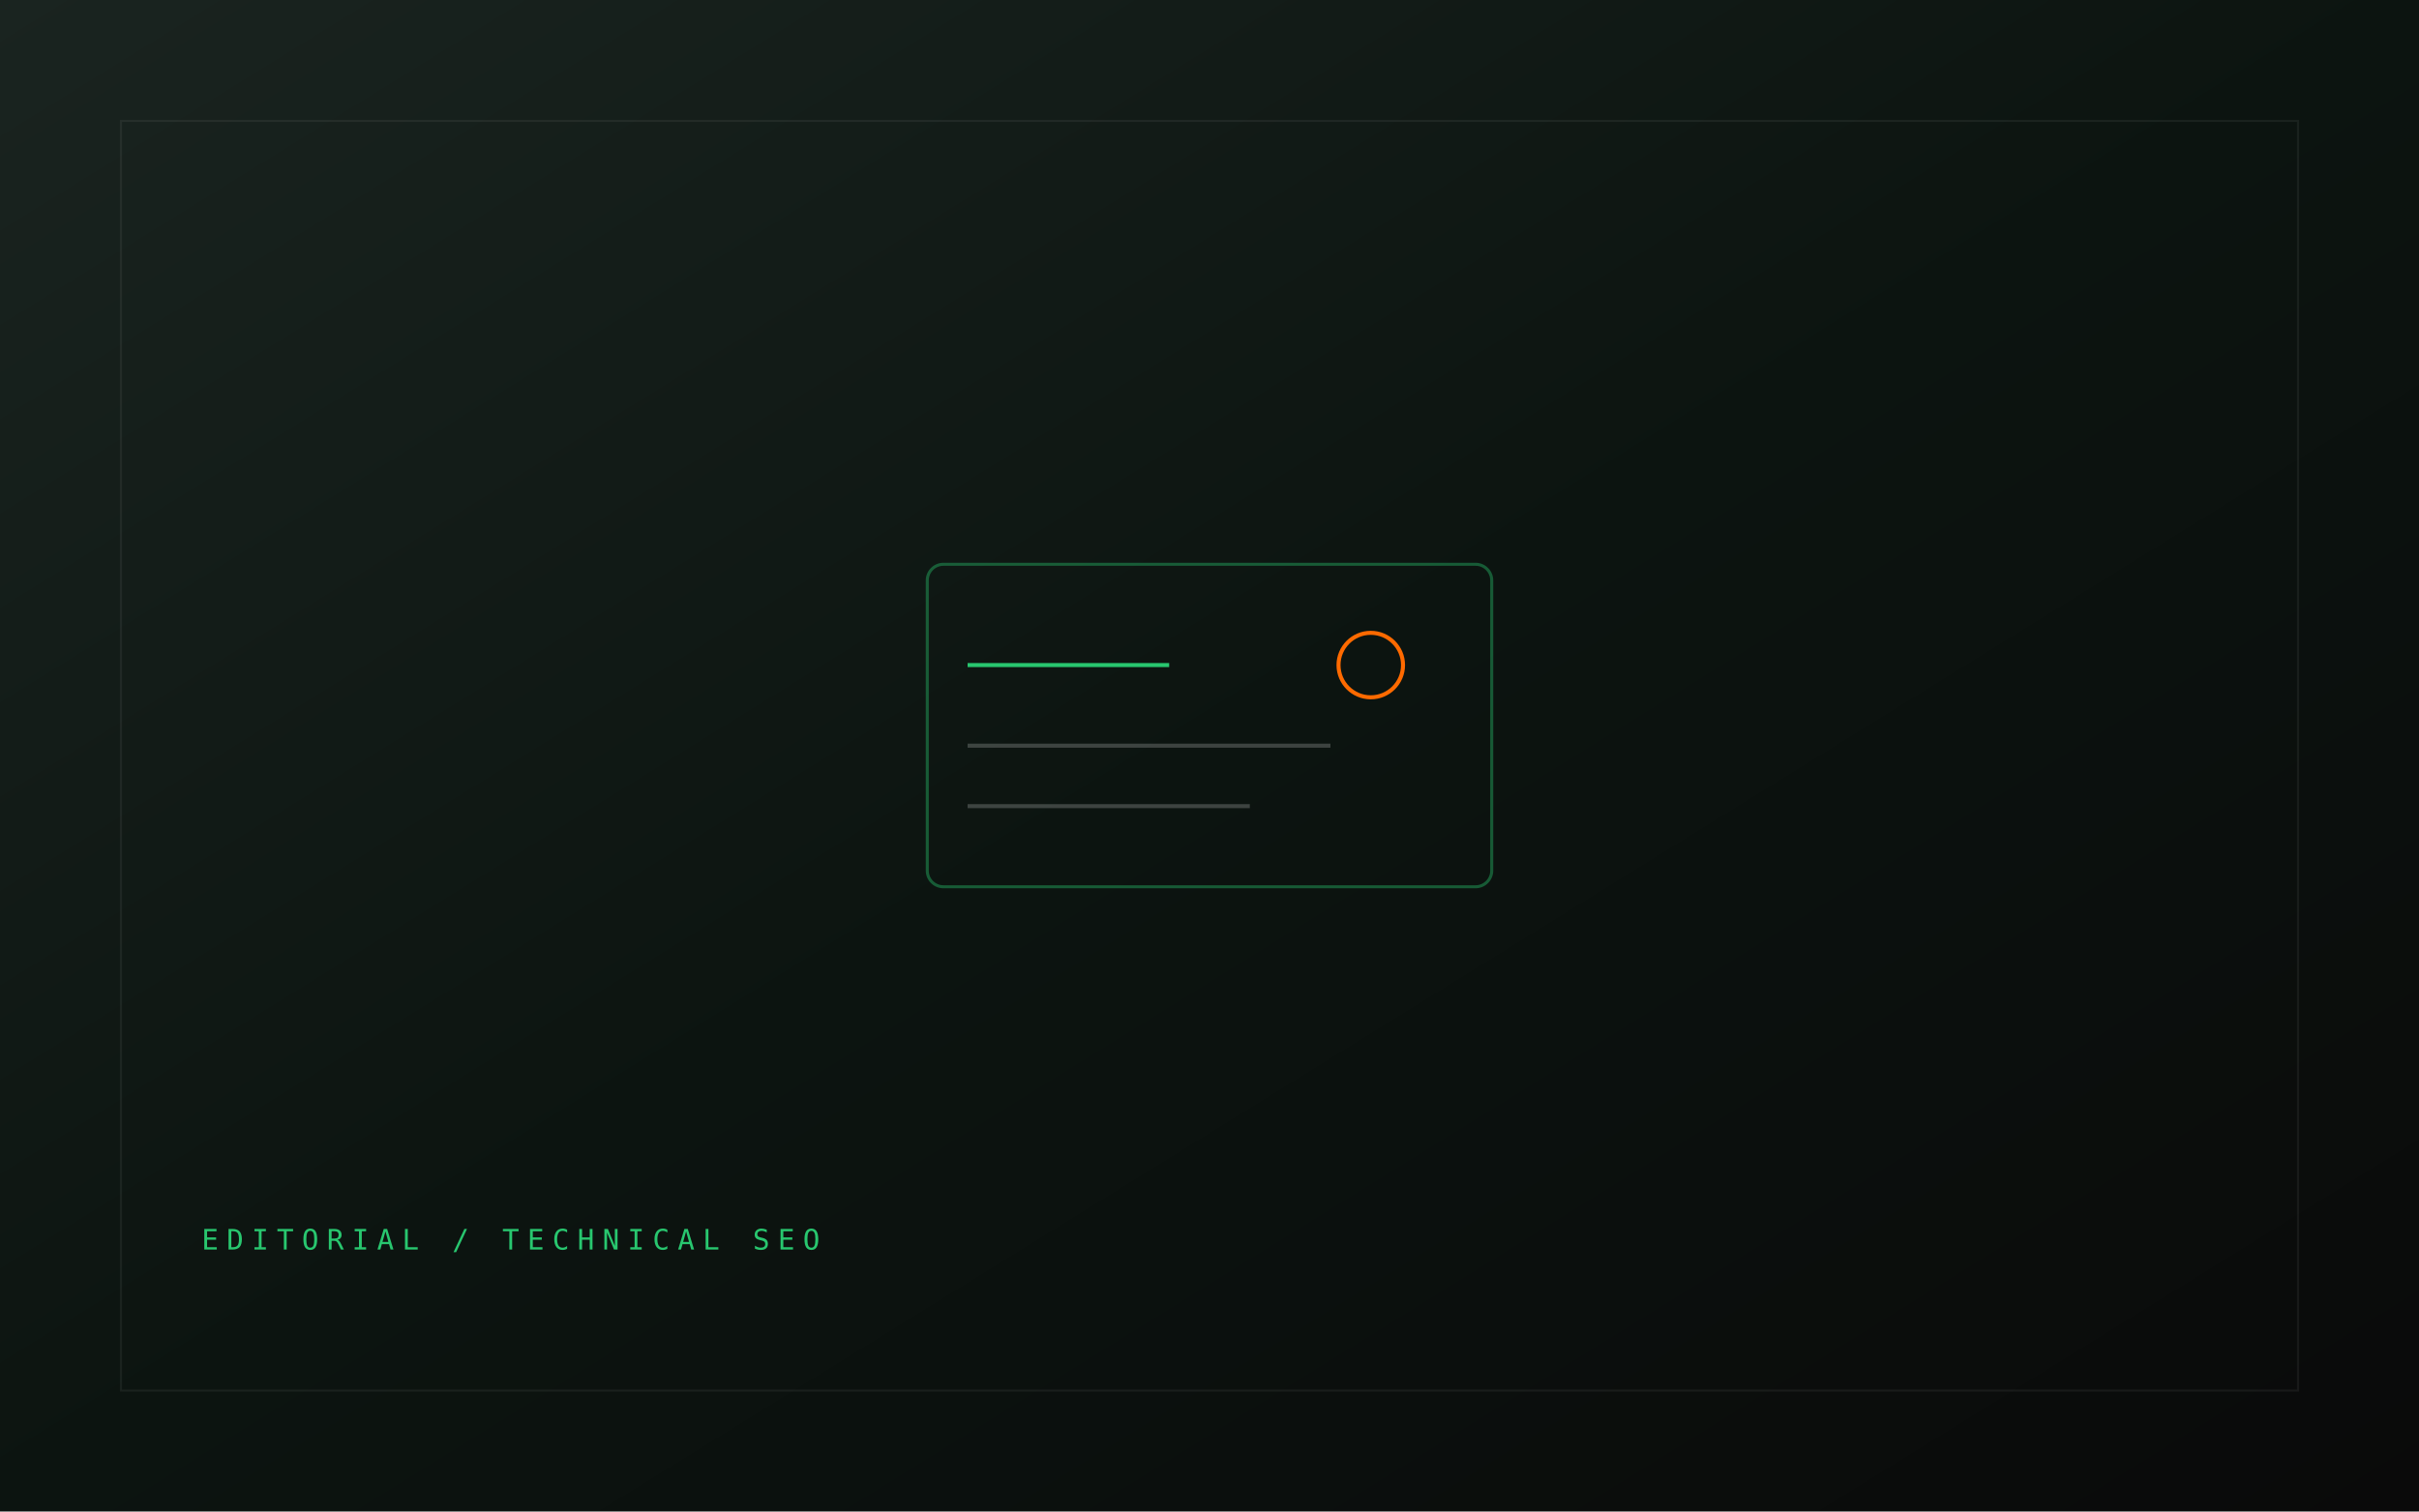
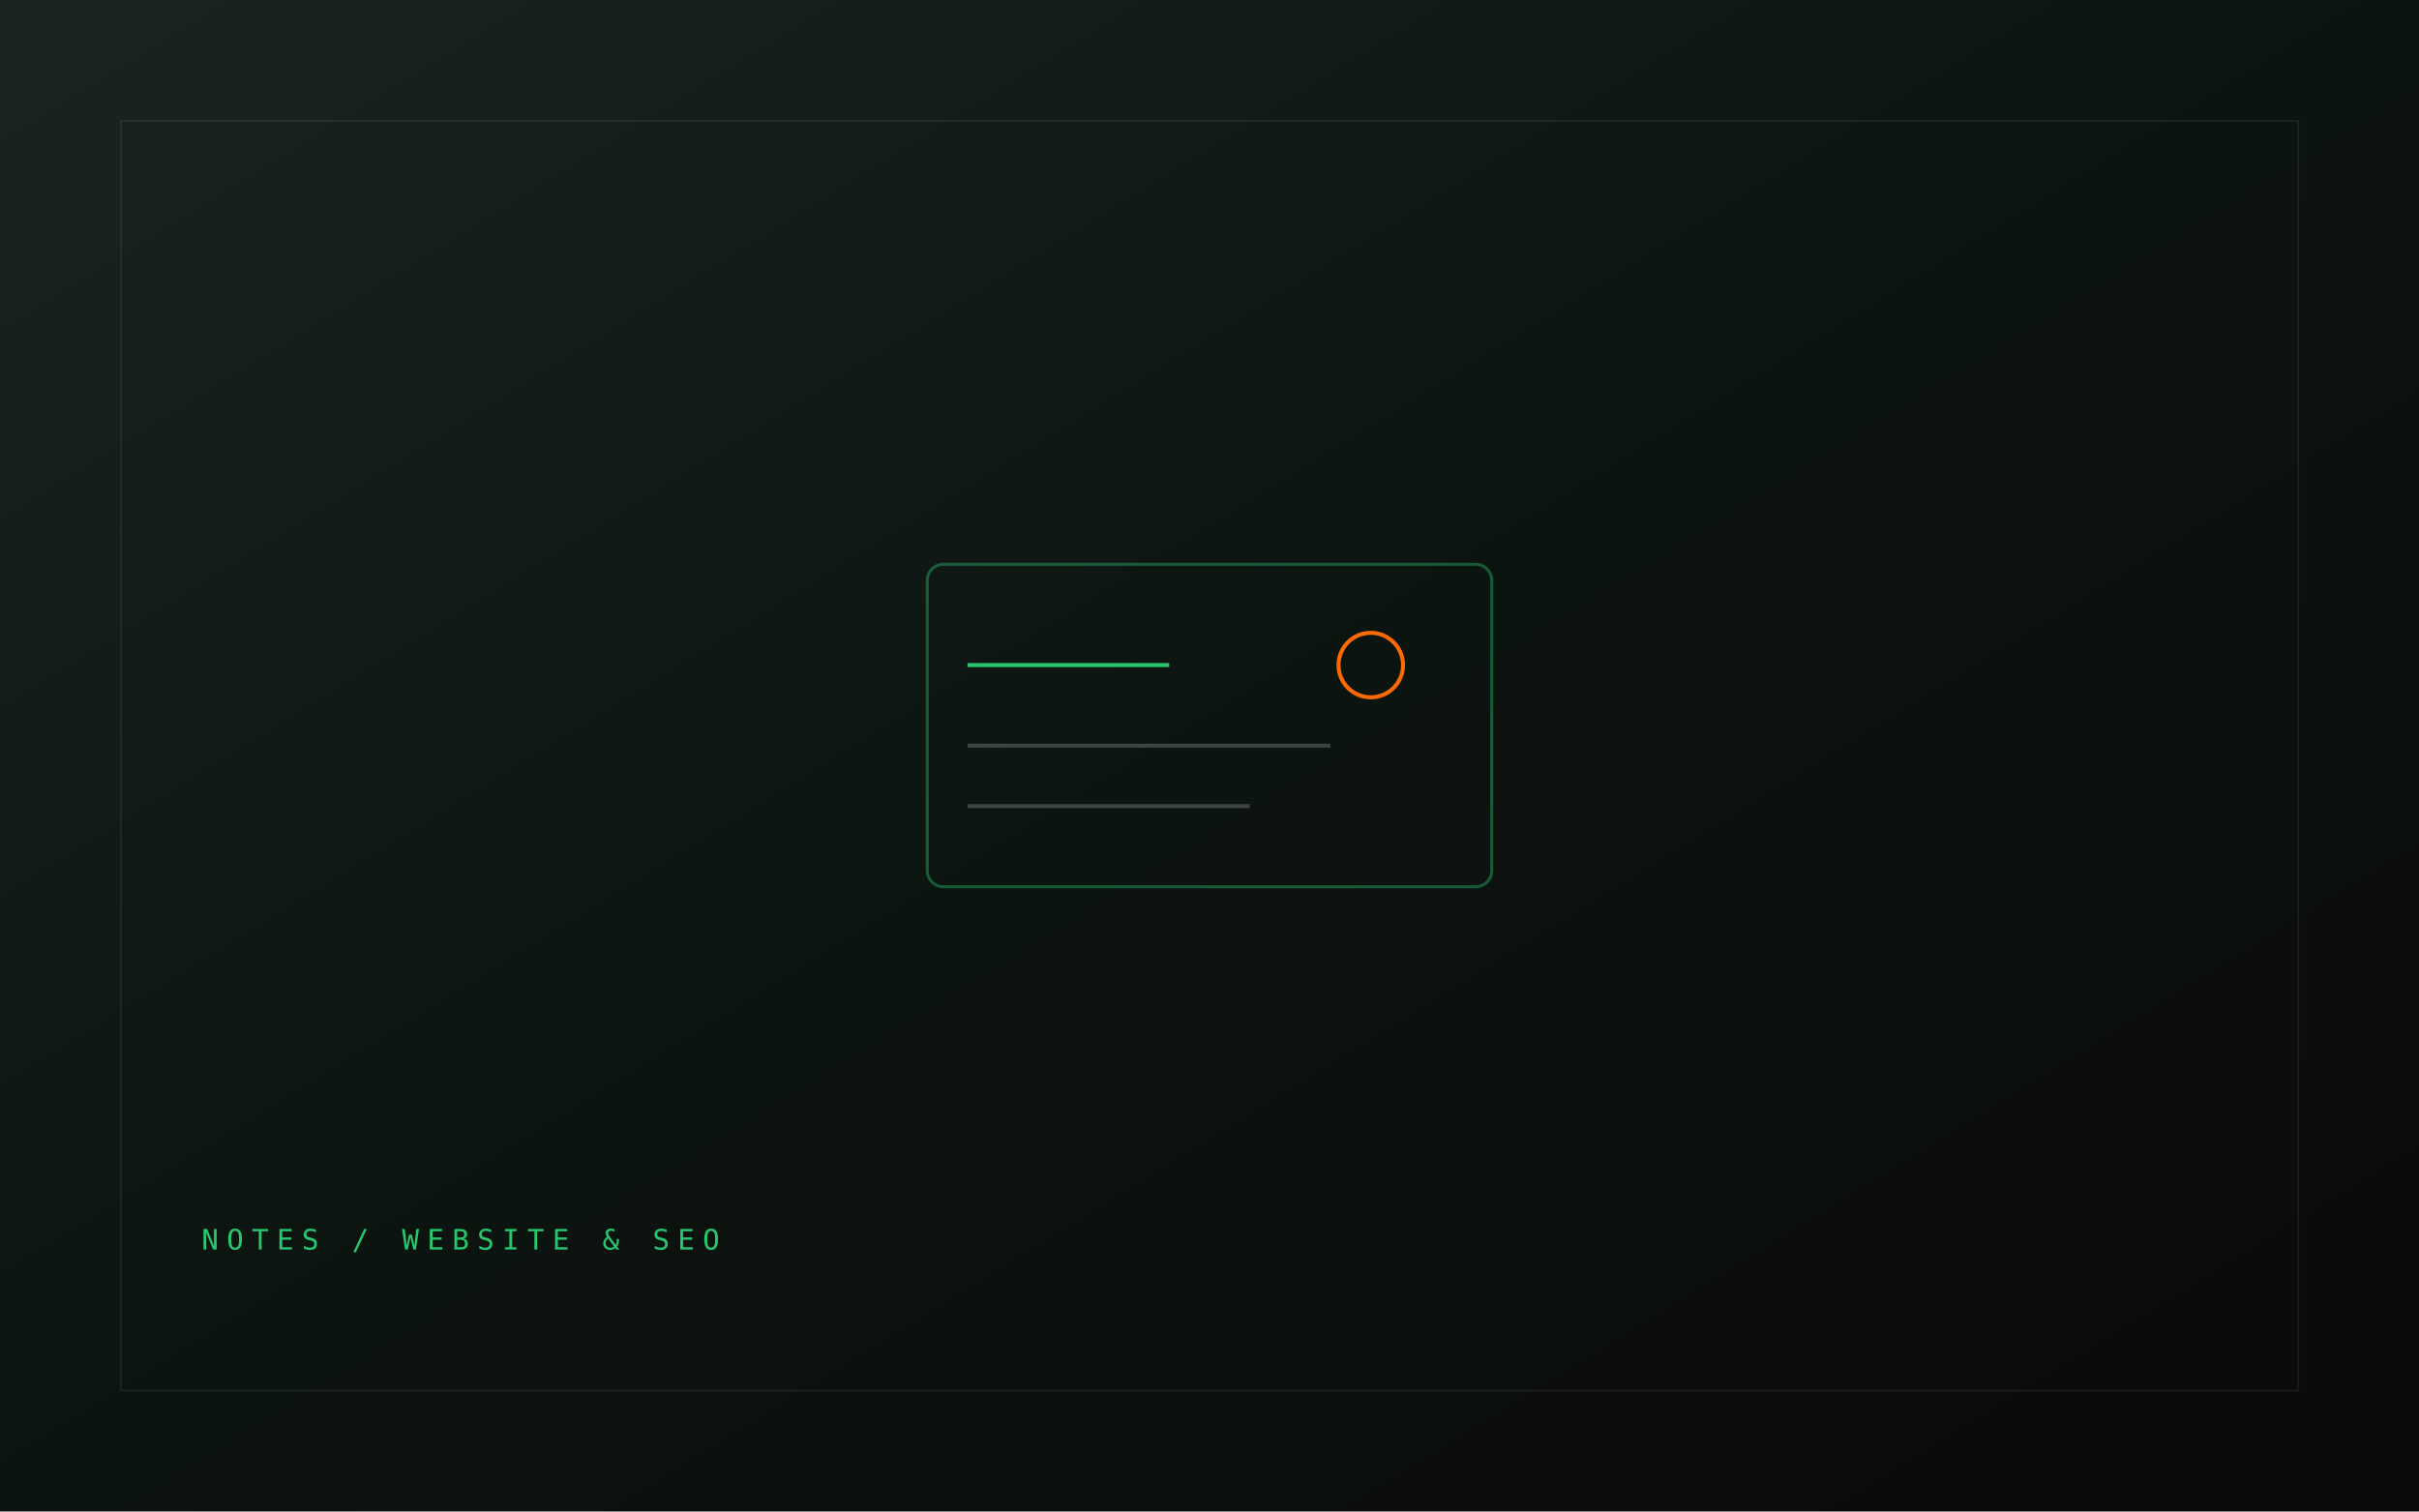
<svg xmlns="http://www.w3.org/2000/svg" viewBox="0 0 1200 750" width="1200" height="750">
  <defs>
    <linearGradient id="bg_seo" x1="0%" y1="0%" x2="100%" y2="100%">
      <stop offset="0%" stop-color="#1a2420" />
      <stop offset="50%" stop-color="#0c1410" />
      <stop offset="100%" stop-color="#0a0a0a" />
    </linearGradient>
  </defs>
  <rect width="1200" height="750" fill="url(#bg_seo)" />
  <rect x="60" y="60" width="1080" height="630" fill="none" stroke="rgba(255,255,255,0.06)" stroke-width="1" />
  <g transform="translate(600, 360)">
    <rect x="-140" y="-80" width="280" height="160" fill="none" stroke="rgba(40,199,111,0.4)" stroke-width="1.5" rx="8" />
    <line x1="-120" y1="-30" x2="-20" y2="-30" stroke="#28C76F" stroke-width="2" />
    <line x1="-120" y1="10" x2="60" y2="10" stroke="rgba(255,255,255,0.2)" stroke-width="2" />
    <line x1="-120" y1="40" x2="20" y2="40" stroke="rgba(255,255,255,0.2)" stroke-width="2" />
    <circle cx="80" cy="-30" r="16" fill="none" stroke="#FF6A00" stroke-width="2" />
  </g>
-   <text x="100" y="620" fill="#28C76F" font-family="'IBM Plex Mono', monospace" font-size="14" letter-spacing="4">EDITORIAL / TECHNICAL SEO</text>
+   <text x="100" y="620" fill="#28C76F" font-family="'IBM Plex Mono', monospace" font-size="14" letter-spacing="4">NOTES / WEBSITE &amp; SEO</text>
</svg>
